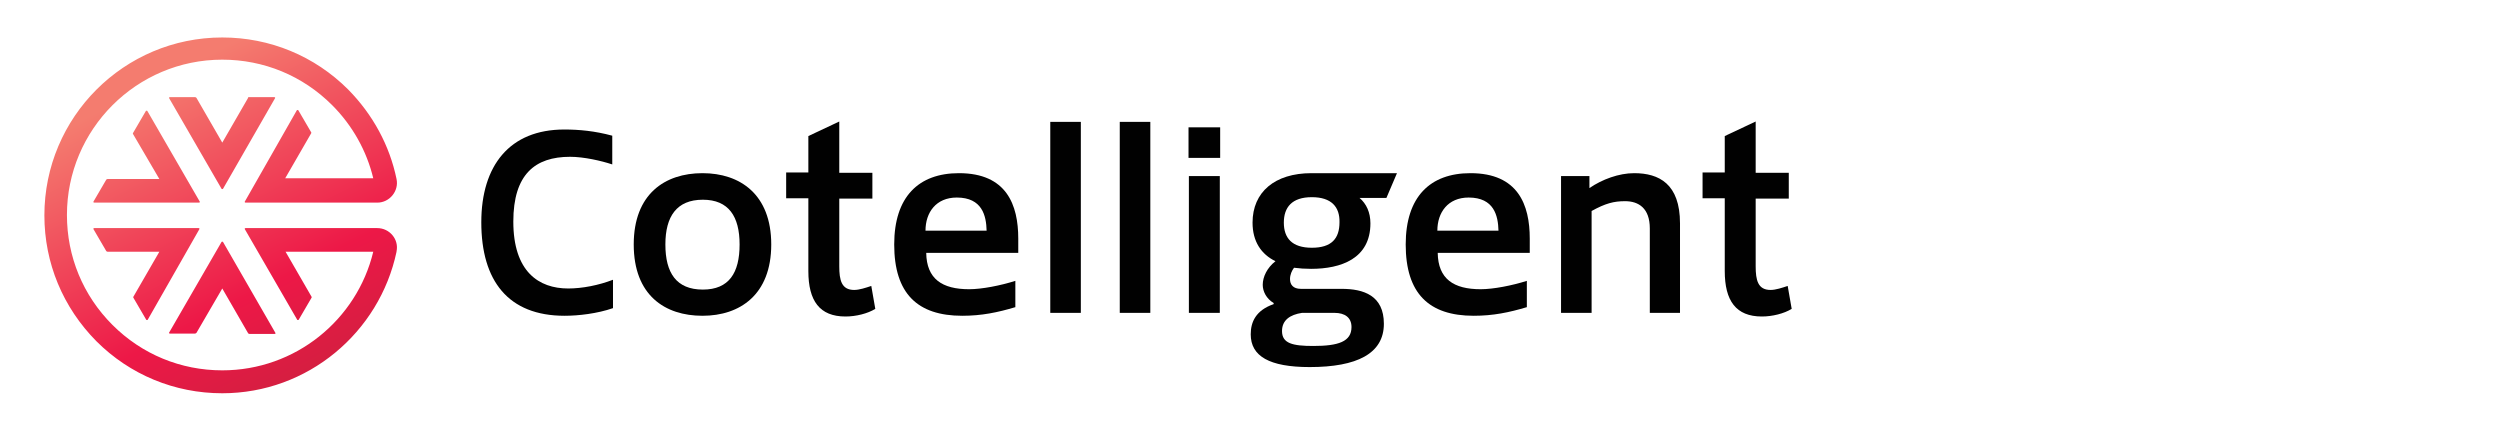
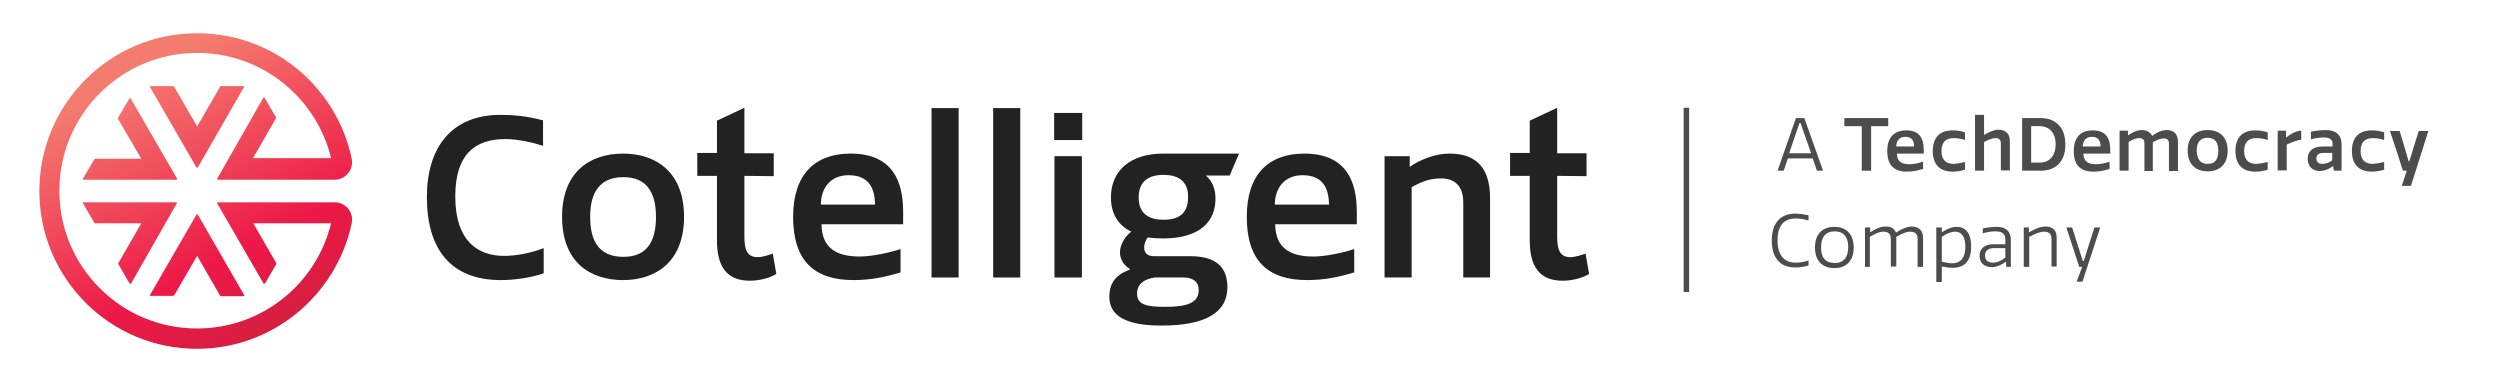
- <svg xmlns="http://www.w3.org/2000/svg" xmlns:xlink="http://www.w3.org/1999/xlink" version="1.1" id="Layer_1" x="0px" y="0px" viewBox="0 0 687.2 120" style="enable-background:new 0 0 687.2 120;" xml:space="preserve">
+ <svg xmlns="http://www.w3.org/2000/svg" xmlns:xlink="http://www.w3.org/1999/xlink" version="1.1" id="Layer_1" x="0px" y="0px" viewBox="0 0 774.8 120" style="enable-background:new 0 0 774.8 120;" xml:space="preserve">
  <style type="text/css">
- 	.st0{fill:#010101;}
+ 	.st0{fill:#222222;}
	
- 		.st1{clip-path:url(#SVGID_00000010285597268491596400000014429649425155682989_);fill:url(#SVGID_00000175317804136853999560000002813147701796826502_);}
+ 		.st1{clip-path:url(#SVGID_00000016054511715828068960000003416809921557937553_);fill:url(#SVGID_00000059993588996932552530000013634419132539108005_);}
	.st2{display:none;}
	.st3{display:inline;}
	
- 		.st4{clip-path:url(#SVGID_00000045614981903067891270000010860504501311356308_);fill:url(#SVGID_00000155847081391660785010000013094813098352664963_);}
- 	.st5{clip-path:url(#SVGID_00000030478568752913303620000004330983268239862448_);fill:#010101;}
- 	.st6{clip-path:url(#SVGID_00000057148001119006074220000017938410459011244673_);fill:#010101;}
- 	.st7{clip-path:url(#SVGID_00000026864620909620724010000017277184327349526173_);fill:#010101;}
- 	.st8{clip-path:url(#SVGID_00000083773617721180045080000012386639252947818394_);fill:#010101;}
+ 		.st4{clip-path:url(#SVGID_00000137095591757652426780000002003738342070997172_);fill:url(#SVGID_00000069372086590136457620000006206854149651555516_);}
+ 	.st5{fill:#010101;}
+ 	.st6{clip-path:url(#SVGID_00000180341321574631443580000010256269424870020523_);fill:#010101;}
+ 	.st7{clip-path:url(#SVGID_00000160191456888275530300000017699286757838657679_);fill:#010101;}
+ 	.st8{clip-path:url(#SVGID_00000043421389713508572010000011807852022649329851_);fill:#010101;}
+ 	.st9{clip-path:url(#SVGID_00000055665211417033573960000018061941132058837162_);fill:#010101;}
+ 	.st10{opacity:0.7;}
</style>
  <g>
    <g>
      <path class="st0" d="M155.1,35.6c4.1,0,8.4,0.4,13.2,1.7v7.9c-3-1-7.8-2.1-11.6-2.1c-9.6,0-15.6,4.8-15.6,17.8    c0,13.8,7,18.4,15.1,18.4c3.9,0,8.4-0.9,12.3-2.4v7.8c-4.3,1.5-9.5,2.1-13.3,2.1c-15.5,0-22.9-9.6-22.9-25.7    C132.3,45.5,140.1,35.6,155.1,35.6z" />
      <path class="st0" d="M193.1,47.6c10.3,0,18.9,5.8,18.9,19.6s-8.6,19.6-18.9,19.6c-10.3,0-18.9-5.6-18.9-19.6    C174.2,53.3,182.8,47.6,193.1,47.6z M193.2,79.6c7.2,0,10.1-4.6,10.1-12.4c0-7.7-3-12.3-10.1-12.3c-7.2,0-10.3,4.6-10.3,12.3    C182.9,75,185.9,79.6,193.2,79.6z" />
-       <path class="st0" d="M279.2,84.4c-5,1.5-9.4,2.4-14.7,2.4c-12.3,0-18.7-6.1-18.7-19.6c0-13.1,6.7-19.6,17.8-19.6    c13.1,0,16.3,8.7,16.3,18v3.9h-25.3c0.1,7.2,4.4,10,11.8,10c3.5,0,8.6-1,12.7-2.3V84.4z M271.2,63.4c-0.1-4.1-1.2-9.1-8.2-9.1    c-5.7,0-8.6,4.1-8.6,9.1H271.2z" />
+       <path class="st0" d="M279.2,84.4c-5,1.5-9.4,2.4-14.7,2.4c-12.3,0-18.7-6.1-18.7-19.6c0-13.1,6.7-19.6,17.8-19.6    c13.1,0,16.3,8.7,16.3,18v3.9h-25.3c0.1,7.2,4.4,10,11.8,10c3.5,0,8.6-1,12.7-2.3v7.2H279.2z M271.2,63.4    c-0.1-4.1-1.2-9.1-8.2-9.1c-5.7,0-8.6,4.1-8.6,9.1H271.2z" />
      <path class="st0" d="M297.1,86h-8.4V33.5h8.4V86z" />
      <path class="st0" d="M316.2,86h-8.4V33.5h8.4V86z" />
      <path class="st0" d="M335.4,43.4h-8.7V35h8.7V43.4z M335.3,86h-8.5V48.4h8.5V86z" />
      <path class="st0" d="M360.5,47.6c4.3,0,23.5,0,23.5,0l-2.9,6.8c0,0-4.8,0-7.4,0c1.9,1.6,3,4,3,7c0,9.7-8.1,12.5-16.3,12.5    c-1.6,0-3.2-0.1-4.7-0.3c-0.6,0.8-1.1,1.9-1.1,3.1c0,1.5,0.8,2.7,3,2.7h11.2c6,0,11.6,1.8,11.6,9.6c0,8.2-7.4,11.9-20.4,11.9    c-11.1,0-16.2-3-16.2-9c0-3.4,1.4-6.6,6.3-8.3v-0.3c-2-1.2-3-3.2-3-5c0-2.2,1.2-4.7,3.5-6.5c-3.9-1.9-6.3-5.4-6.3-10.6    C344.3,52.8,350.4,47.6,360.5,47.6z M357.9,86c-3.3,0.5-5.5,2-5.5,5c0,3.4,2.9,4.1,8.6,4.1c6.9,0,10.5-1.2,10.5-5.2    c0-2.6-1.8-3.9-4.7-3.9H357.9z M360.6,54.2c-5.5,0-7.7,2.8-7.7,7s2.2,6.9,7.7,6.9c5.4,0,7.6-2.5,7.6-7    C368.3,56.9,366,54.2,360.6,54.2z" />
-       <path class="st0" d="M419.8,84.4c-5,1.5-9.4,2.4-14.7,2.4c-12.3,0-18.7-6.1-18.7-19.6c0-13.1,6.7-19.6,17.8-19.6    c13.1,0,16.3,8.7,16.3,18v3.9h-25.3c0.1,7.2,4.4,10,11.8,10c3.5,0,8.6-1,12.7-2.3V84.4z M411.9,63.4c-0.1-4.1-1.2-9.1-8.2-9.1    c-5.7,0-8.6,4.1-8.6,9.1H411.9z" />
-       <path class="st0" d="M453.5,86V62.8c0-5.6-3.1-7.5-6.8-7.5c-3.1,0-5.4,0.6-9.2,2.7V86h-8.4V48.4h7.8c0,0,0,3.3,0,3.3    c3.5-2.4,8.1-4.1,12.3-4.1c6.8,0,12.6,2.9,12.6,13.8V86H453.5z" />
-       <path class="st0" d="M230.7,54.5v18.7c0,3.8,0.6,6.5,4.1,6.5c1.4,0,3.2-0.6,4.7-1.1l1.1,6.3c-2.1,1.3-5.3,2.1-8.2,2.1    c-7.1,0-10.2-4.3-10.2-12.5V54.5h-6.1v-7.1h6.1v-10l8.5-4v14.1h9.1v7.1H230.7z" />
-       <path class="st0" d="M482.6,54.5v18.7c0,3.8,0.6,6.5,4.1,6.5c1.4,0,3.2-0.6,4.7-1.1l1.1,6.3c-2.1,1.3-5.3,2.1-8.2,2.1    c-7.1,0-10.2-4.3-10.2-12.5V54.5H468v-7.1h6.1v-10l8.5-4v14.1h9.1v7.1H482.6z" />
-     </g>
-     <g>
-       <defs>
-         <path id="SVGID_1_" d="M36.6,36.9c-0.1-0.1-0.1-0.3,0-0.4l3.5-6c0.1-0.1,0.3-0.1,0.4,0l14.4,24.9c0.1,0.1,0,0.3-0.2,0.3H25.9     c-0.2,0-0.3-0.2-0.2-0.3l3.5-6c0.1-0.1,0.2-0.2,0.4-0.2h14.2L36.6,36.9z M61.1,79.3l7.1,12.3c0.1,0.1,0.2,0.2,0.4,0.2h6.9     c0.2,0,0.3-0.2,0.2-0.3L61.3,66.5c-0.1-0.1-0.3-0.1-0.4,0L46.5,91.4c-0.1,0.1,0,0.3,0.2,0.3h6.9c0.1,0,0.3-0.1,0.4-0.2L61.1,79.3     z M68.2,26.9l-7.1,12.3L54,26.9c-0.1-0.1-0.2-0.2-0.4-0.2h-6.9c-0.2,0-0.3,0.2-0.2,0.3l14.4,24.9c0.1,0.1,0.3,0.1,0.4,0L75.6,27     c0.1-0.1,0-0.3-0.2-0.3h-6.9C68.4,26.6,68.2,26.7,68.2,26.9z M54.6,62.7H25.9c-0.2,0-0.3,0.2-0.2,0.3l3.5,6     c0.1,0.1,0.2,0.2,0.4,0.2h14.2l-7.1,12.3c-0.1,0.1-0.1,0.3,0,0.4l3.5,6c0.1,0.1,0.3,0.1,0.4,0L54.8,63     C54.9,62.9,54.8,62.7,54.6,62.7z M103.7,62.7L103.7,62.7H67.5c-0.2,0-0.3,0.2-0.2,0.3l14.4,24.9c0.1,0.1,0.3,0.1,0.4,0l3.5-6     c0.1-0.1,0.1-0.3,0-0.4l-7.1-12.3h24.1c-4.5,18.7-21.4,32.6-41.5,32.6c-11.4,0-22.1-4.4-30.2-12.5c-8.1-8.1-12.5-18.8-12.5-30.2     c0-23.5,19.1-42.7,42.7-42.7c11.4,0,22.1,4.4,30.2,12.5c5.6,5.6,9.5,12.6,11.3,20.1H78.4l7.1-12.3c0.1-0.1,0.1-0.3,0-0.4l-3.5-6     c-0.1-0.1-0.3-0.1-0.4,0L67.3,55.4c-0.1,0.1,0,0.3,0.2,0.3h36.1h0.1c3.4,0,6-3.2,5.3-6.5l0,0c-1.9-9.2-6.5-17.7-13.3-24.6     c-9.2-9.2-21.5-14.3-34.6-14.3c-27,0-48.9,21.9-48.9,48.9c0,0,0,0,0,0c0,13.1,5.1,25.3,14.3,34.6c9.2,9.2,21.5,14.3,34.6,14.3     c23.5,0,43.2-16.7,47.9-38.9c0,0,0,0,0-0.1C109.7,65.8,107.1,62.7,103.7,62.7z" />
-       </defs>
-       <clipPath id="SVGID_00000178927014832971323290000016583487107150527121_">
-         <use xlink:href="#SVGID_1_" style="overflow:visible;" />
-       </clipPath>
-       <linearGradient id="SVGID_00000029027502902156372810000002968848363624760204_" gradientUnits="userSpaceOnUse" x1="82.823" y1="102.511" x2="40.794" y2="20.802">
-         <stop offset="1.146489e-03" style="stop-color:#D61E41" />
-         <stop offset="0.278" style="stop-color:#ED1847" />
-         <stop offset="0.973" style="stop-color:#F47C6F" />
-       </linearGradient>
-       <rect x="11.8" y="10.1" style="clip-path:url(#SVGID_00000178927014832971323290000016583487107150527121_);fill:url(#SVGID_00000029027502902156372810000002968848363624760204_);" width="97.4" height="98.2" />
+       <path class="st0" d="M419.8,84.4c-5,1.5-9.4,2.4-14.7,2.4c-12.3,0-18.7-6.1-18.7-19.6c0-13.1,6.7-19.6,17.8-19.6    c13.1,0,16.3,8.7,16.3,18v3.9h-25.3c0.1,7.2,4.4,10,11.8,10c3.5,0,8.6-1,12.7-2.3v7.2H419.8z M411.9,63.4    c-0.1-4.1-1.2-9.1-8.2-9.1c-5.7,0-8.6,4.1-8.6,9.1H411.9z" />
+       <path class="st0" d="M453.5,86V62.8c0-5.6-3.1-7.5-6.8-7.5c-3.1,0-5.4,0.6-9.2,2.7v28h-8.4V48.4h7.8v3.3c3.5-2.4,8.1-4.1,12.3-4.1    c6.8,0,12.6,2.9,12.6,13.8V86H453.5z" />
+       <path class="st0" d="M230.7,54.5v18.7c0,3.8,0.6,6.5,4.1,6.5c1.4,0,3.2-0.6,4.7-1.1l1.1,6.3c-2.1,1.3-5.3,2.1-8.2,2.1    c-7.1,0-10.2-4.3-10.2-12.5v-20h-6.1v-7.1h6.1v-10l8.5-4v14.1h9.1v7.1L230.7,54.5L230.7,54.5z" />
+       <path class="st0" d="M482.6,54.5v18.7c0,3.8,0.6,6.5,4.1,6.5c1.4,0,3.2-0.6,4.7-1.1l1.1,6.3c-2.1,1.3-5.3,2.1-8.2,2.1    c-7.1,0-10.2-4.3-10.2-12.5v-20H468v-7.1h6.1v-10l8.5-4v14.1h9.1v7.1L482.6,54.5L482.6,54.5z" />
+     </g>
+     <g>
+       <g>
+         <defs>
+           <path id="SVGID_1_" d="M36.6,36.9c-0.1-0.1-0.1-0.3,0-0.4l3.5-6c0.1-0.1,0.3-0.1,0.4,0l14.4,24.9c0.1,0.1,0,0.3-0.2,0.3H25.9      c-0.2,0-0.3-0.2-0.2-0.3l3.5-6c0.1-0.1,0.2-0.2,0.4-0.2h14.2L36.6,36.9z M61.1,79.3l7.1,12.3c0.1,0.1,0.2,0.2,0.4,0.2h6.9      c0.2,0,0.3-0.2,0.2-0.3l-14.4-25c-0.1-0.1-0.3-0.1-0.4,0L46.5,91.4c-0.1,0.1,0,0.3,0.2,0.3h6.9c0.1,0,0.3-0.1,0.4-0.2L61.1,79.3      z M68.2,26.9l-7.1,12.3L54,26.9c-0.1-0.1-0.2-0.2-0.4-0.2h-6.9c-0.2,0-0.3,0.2-0.2,0.3l14.4,24.9c0.1,0.1,0.3,0.1,0.4,0L75.6,27      c0.1-0.1,0-0.3-0.2-0.3h-6.9C68.4,26.6,68.2,26.7,68.2,26.9z M54.6,62.7H25.9c-0.2,0-0.3,0.2-0.2,0.3l3.5,6      c0.1,0.1,0.2,0.2,0.4,0.2h14.2l-7.1,12.3c-0.1,0.1-0.1,0.3,0,0.4l3.5,6c0.1,0.1,0.3,0.1,0.4,0L54.8,63      C54.9,62.9,54.8,62.7,54.6,62.7z M103.7,62.7L103.7,62.7H67.5c-0.2,0-0.3,0.2-0.2,0.3l14.4,24.9c0.1,0.1,0.3,0.1,0.4,0l3.5-6      c0.1-0.1,0.1-0.3,0-0.4l-7.1-12.3h24.1c-4.5,18.7-21.4,32.6-41.5,32.6c-11.4,0-22.1-4.4-30.2-12.5S18.4,70.5,18.4,59.1      c0-23.5,19.1-42.7,42.7-42.7c11.4,0,22.1,4.4,30.2,12.5c5.6,5.6,9.5,12.6,11.3,20.1H78.4l7.1-12.3c0.1-0.1,0.1-0.3,0-0.4l-3.5-6      c-0.1-0.1-0.3-0.1-0.4,0L67.3,55.4c-0.1,0.1,0,0.3,0.2,0.3h36.1h0.1c3.4,0,6-3.2,5.3-6.5l0,0c-1.9-9.2-6.5-17.7-13.3-24.6      c-9.2-9.2-21.5-14.3-34.6-14.3c-27,0-48.9,21.9-48.9,48.9l0,0c0,13.1,5.1,25.3,14.3,34.6c9.2,9.2,21.5,14.3,34.6,14.3      c23.5,0,43.2-16.7,47.9-38.9c0,0,0,0,0-0.1C109.7,65.8,107.1,62.7,103.7,62.7z" />
+         </defs>
+         <clipPath id="SVGID_00000114760315521216297960000003587216855179523007_">
+           <use xlink:href="#SVGID_1_" style="overflow:visible;" />
+         </clipPath>
+         <linearGradient id="SVGID_00000152233561964666074050000012989566417740720549_" gradientUnits="userSpaceOnUse" x1="82.788" y1="19.471" x2="40.758" y2="101.18" gradientTransform="matrix(1 0 0 -1 0 122)">
+           <stop offset="1.146489e-03" style="stop-color:#D61E41" />
+           <stop offset="0.278" style="stop-color:#ED1847" />
+           <stop offset="0.973" style="stop-color:#F47C6F" />
+         </linearGradient>
+         <rect x="11.8" y="10.1" style="clip-path:url(#SVGID_00000114760315521216297960000003587216855179523007_);fill:url(#SVGID_00000152233561964666074050000012989566417740720549_);" width="97.4" height="98.2" />
+       </g>
    </g>
  </g>
  <g class="st2">
    <g class="st3">
-       <defs>
-         <path id="SVGID_00000053529241979284193390000006672777202233627267_" d="M82.5,35.1c0.1-0.1,0.3-0.1,0.4,0l6.1,3.5     c0.1,0.1,0.1,0.3,0,0.4L63.8,53.5c-0.1,0.1-0.3,0-0.3-0.2V24.2c0-0.2,0.2-0.3,0.3-0.2l6.1,3.5c0.1,0.1,0.2,0.2,0.2,0.4v14.4     L82.5,35.1z M39.6,59.8L27.2,67c-0.1,0.1-0.2,0.2-0.2,0.4v7c0,0.2,0.2,0.3,0.3,0.2L52.5,60c0.1-0.1,0.1-0.3,0-0.4L27.3,45.1     c-0.1-0.1-0.3,0-0.3,0.2v7c0,0.1,0.1,0.3,0.2,0.4L39.6,59.8z M92.6,67l-12.4-7.2l12.4-7.2c0.1-0.1,0.2-0.2,0.2-0.4v-7     c0-0.2-0.2-0.3-0.3-0.2L67.3,59.6c-0.1,0.1-0.1,0.3,0,0.4l25.2,14.6c0.1,0.1,0.3,0,0.3-0.2v-7C92.9,67.2,92.8,67.1,92.6,67z      M56.4,53.3V24.2c0-0.2-0.2-0.3-0.3-0.2L50,27.5c-0.1,0.1-0.2,0.2-0.2,0.4v14.4l-12.4-7.2c-0.1-0.1-0.3-0.1-0.4,0l-6.1,3.5     c-0.1,0.1-0.1,0.3,0,0.4l25.2,14.6C56.2,53.6,56.4,53.5,56.4,53.3z M56.4,102.9L56.4,102.9V66.3c0-0.2-0.2-0.3-0.3-0.2L30.8,80.7     c-0.1,0.1-0.1,0.3,0,0.4l6.1,3.5c0.1,0.1,0.3,0.1,0.4,0l12.4-7.2v24.4c-18.9-4.6-33-21.6-33-42c0-11.5,4.5-22.4,12.6-30.5     c8.2-8.2,19-12.6,30.5-12.6c23.8,0,43.2,19.4,43.2,43.2c0,11.5-4.5,22.4-12.6,30.5c-5.7,5.7-12.7,9.6-20.4,11.4V77.4l12.4,7.2     c0.1,0.1,0.3,0.1,0.4,0L89,81c0.1-0.1,0.1-0.3,0-0.4L63.8,66.1c-0.1-0.1-0.3,0-0.3,0.2v36.5v0.1c0,3.5,3.2,6.1,6.6,5.4l0,0     c9.3-1.9,17.9-6.5,24.8-13.5c9.3-9.3,14.5-21.8,14.5-35c0-27.3-22.2-49.5-49.5-49.5c0,0,0,0,0,0c-13.2,0-25.6,5.1-35,14.5     c-9.3,9.3-14.5,21.8-14.5,35c0,23.8,16.9,43.7,39.3,48.4c0,0,0,0,0.1,0C53.2,109,56.4,106.4,56.4,102.9z" />
-       </defs>
-       <clipPath id="SVGID_00000183247251107065541730000012687732544690134934_">
-         <use xlink:href="#SVGID_00000053529241979284193390000006672777202233627267_" style="overflow:visible;" />
-       </clipPath>
-       <linearGradient id="SVGID_00000134932743101912205970000013440330780225867148_" gradientUnits="userSpaceOnUse" x1="82.491" y1="105.818" x2="41.33" y2="21.05">
-         <stop offset="0.22" style="stop-color:#416DB5" />
-         <stop offset="0.56" style="stop-color:#4194CD" />
-         <stop offset="0.857" style="stop-color:#40B6E2" />
-         <stop offset="1" style="stop-color:#3EC5EC" />
-       </linearGradient>
-       <rect x="10.2" y="10.1" style="clip-path:url(#SVGID_00000183247251107065541730000012687732544690134934_);fill:url(#SVGID_00000134932743101912205970000013440330780225867148_);" width="99.3" height="98.4" />
+       <g>
+         <defs>
+           <path id="SVGID_00000079454438569512081780000004684468064078554797_" d="M82.5,35.1c0.1-0.1,0.3-0.1,0.4,0l6.1,3.5      c0.1,0.1,0.1,0.3,0,0.4L63.8,53.5c-0.1,0.1-0.3,0-0.3-0.2V24.2c0-0.2,0.2-0.3,0.3-0.2l6.1,3.5c0.1,0.1,0.2,0.2,0.2,0.4v14.4      L82.5,35.1z M39.6,59.8L27.2,67c-0.1,0.1-0.2,0.2-0.2,0.4v7c0,0.2,0.2,0.3,0.3,0.2L52.5,60c0.1-0.1,0.1-0.3,0-0.4L27.3,45.1      c-0.1-0.1-0.3,0-0.3,0.2v7c0,0.1,0.1,0.3,0.2,0.4L39.6,59.8z M92.6,67l-12.4-7.2l12.4-7.2c0.1-0.1,0.2-0.2,0.2-0.4v-7      c0-0.2-0.2-0.3-0.3-0.2L67.3,59.6c-0.1,0.1-0.1,0.3,0,0.4l25.2,14.6c0.1,0.1,0.3,0,0.3-0.2v-7C92.9,67.2,92.8,67.1,92.6,67z       M56.4,53.3V24.2c0-0.2-0.2-0.3-0.3-0.2L50,27.5c-0.1,0.1-0.2,0.2-0.2,0.4v14.4l-12.4-7.2c-0.1-0.1-0.3-0.1-0.4,0l-6.1,3.5      c-0.1,0.1-0.1,0.3,0,0.4l25.2,14.6C56.2,53.6,56.4,53.5,56.4,53.3z M56.4,102.9L56.4,102.9V66.3c0-0.2-0.2-0.3-0.3-0.2      L30.8,80.7c-0.1,0.1-0.1,0.3,0,0.4l6.1,3.5c0.1,0.1,0.3,0.1,0.4,0l12.4-7.2v24.4c-18.9-4.6-33-21.6-33-42      c0-11.5,4.5-22.4,12.6-30.5c8.2-8.2,19-12.6,30.5-12.6c23.8,0,43.2,19.4,43.2,43.2c0,11.5-4.5,22.4-12.6,30.5      c-5.7,5.7-12.7,9.6-20.4,11.4V77.4l12.4,7.2c0.1,0.1,0.3,0.1,0.4,0L89,81c0.1-0.1,0.1-0.3,0-0.4L63.8,66.1      c-0.1-0.1-0.3,0-0.3,0.2v36.5v0.1c0,3.5,3.2,6.1,6.6,5.4l0,0c9.3-1.9,17.9-6.5,24.8-13.5c9.3-9.3,14.5-21.8,14.5-35      c0-27.3-22.2-49.5-49.5-49.5l0,0c-13.2,0-25.6,5.1-35,14.5c-9.3,9.3-14.5,21.8-14.5,35c0,23.8,16.9,43.7,39.3,48.4      c0,0,0,0,0.1,0C53.2,109,56.4,106.4,56.4,102.9z" />
+         </defs>
+         <clipPath id="SVGID_00000134965729517431127270000011769371728132917161_">
+           <use xlink:href="#SVGID_00000079454438569512081780000004684468064078554797_" style="overflow:visible;" />
+         </clipPath>
+         <linearGradient id="SVGID_00000042699499147857896470000015282072965412673671_" gradientUnits="userSpaceOnUse" x1="82.448" y1="16.161" x2="41.287" y2="100.929" gradientTransform="matrix(1 0 0 -1 0 122)">
+           <stop offset="0.22" style="stop-color:#416DB5" />
+           <stop offset="0.56" style="stop-color:#4194CD" />
+           <stop offset="0.857" style="stop-color:#40B6E2" />
+           <stop offset="1" style="stop-color:#3EC5EC" />
+         </linearGradient>
+         <rect x="10.2" y="10.1" style="clip-path:url(#SVGID_00000134965729517431127270000011769371728132917161_);fill:url(#SVGID_00000042699499147857896470000015282072965412673671_);" width="99.3" height="98.4" />
+       </g>
    </g>
    <g class="st3">
-       <polygon class="st0" points="179,34.4 138.5,34.4 135.1,42 153.6,42 153.6,84.8 162.4,84.8 162.4,42 179,42   " />
-       <g>
-         <defs>
-           <path id="SVGID_00000168109705354218751850000007866559325114061222_" d="M192.5,45.7c-11.3,0-18.1,6.6-18.1,19.9      c0,13.8,6.6,19.9,19,19.9c5.4,0,9.9-0.9,15-2.4v-7.4c-4.2,1.3-9.4,2.4-12.9,2.4c-7.6,0-12-2.8-12-10.1h25.7V64      C209.1,54.5,205.9,45.7,192.5,45.7z M183.3,61.7c0-5.1,2.9-9.2,8.7-9.2c7.1,0,8.3,5,8.3,9.2H183.3z" />
-         </defs>
-         <use xlink:href="#SVGID_00000168109705354218751850000007866559325114061222_" style="overflow:visible;fill:#010101;" />
-         <clipPath id="SVGID_00000031166133578861631800000011405886104149756047_">
-           <use xlink:href="#SVGID_00000168109705354218751850000007866559325114061222_" style="overflow:visible;" />
-         </clipPath>
-         <path style="clip-path:url(#SVGID_00000031166133578861631800000011405886104149756047_);fill:#010101;" d="M192.2,52.5     c-5.8,0-8.7,4.1-8.7,9.2h17.1C200.4,57.5,199.3,52.5,192.2,52.5z" />
-       </g>
-       <path class="st0" d="M215.7,65.7c0,15.7,10.1,19.9,19.4,19.9c4.3,0,8-0.6,12-1.7v-7.5c-3.5,1-7.1,1.7-10.7,1.7    c-8.1,0-11.6-5.1-11.6-12.5c0-8.6,4.1-12.4,11.6-12.4c3.6,0,7.2,0.6,10.7,1.7v-7.6c-4-1.2-7.7-1.7-12-1.7    C225.8,45.7,215.7,50,215.7,65.7z" />
-       <g>
-         <defs>
-           <path id="SVGID_00000003820018988643508680000004062776582675207327_" d="M316,34.4h-17.8v50.4H316c13.7,0,23.6-8.3,23.6-25.1      S329.7,34.4,316,34.4z M315,77.1h-8V42h8c10.2,0,15.5,7.4,15.5,17.6S325.2,77.1,315,77.1z" />
-         </defs>
-         <use xlink:href="#SVGID_00000003820018988643508680000004062776582675207327_" style="overflow:visible;fill:#010101;" />
-         <clipPath id="SVGID_00000096743252734107727600000004668370702604389271_">
-           <use xlink:href="#SVGID_00000003820018988643508680000004062776582675207327_" style="overflow:visible;" />
-         </clipPath>
-         <path style="clip-path:url(#SVGID_00000096743252734107727600000004668370702604389271_);fill:#010101;" d="M315,42h-8v35.1h8     c10.2,0,15.5-7.3,15.5-17.5S325.2,42,315,42z" />
-       </g>
-       <g>
-         <defs>
-           <path id="SVGID_00000031902111003441049700000000928619306382056606_" d="M364,45.7c-11.3,0-18.1,6.6-18.1,19.9      c0,13.8,6.6,19.9,19,19.9c5.4,0,9.9-0.9,15-2.4v-7.4c-4.2,1.3-9.4,2.4-12.9,2.4c-7.6,0-12-2.8-12-10.1h25.7V64      C380.5,54.5,377.3,45.7,364,45.7z M354.7,61.7c0-5.1,2.9-9.2,8.7-9.2c7.1,0,8.3,5,8.3,9.2H354.7z" />
-         </defs>
-         <use xlink:href="#SVGID_00000031902111003441049700000000928619306382056606_" style="overflow:visible;fill:#010101;" />
-         <clipPath id="SVGID_00000023271820468562548640000017856552647776405905_">
-           <use xlink:href="#SVGID_00000031902111003441049700000000928619306382056606_" style="overflow:visible;" />
-         </clipPath>
-         <path style="clip-path:url(#SVGID_00000023271820468562548640000017856552647776405905_);fill:#010101;" d="M363.5,52.5     c-5.8,0-8.7,4.1-8.7,9.2h17.1C371.7,57.5,370.5,52.5,363.5,52.5z" />
-       </g>
-       <g>
-         <defs>
-           <path id="SVGID_00000083808143301579460720000017133392580378336158_" d="M467.1,45.7c-10.5,0-19.2,5.8-19.2,19.9      c0,14.2,8.7,19.9,19.2,19.9c10.5,0,19.2-5.9,19.2-19.9S477.6,45.7,467.1,45.7z M467.2,78.2c-7.3,0-10.4-4.7-10.4-12.6      c0-7.8,3.1-12.5,10.4-12.5c7.3,0,10.3,4.7,10.3,12.5C477.4,73.6,474.4,78.2,467.2,78.2z" />
-         </defs>
-         <use xlink:href="#SVGID_00000083808143301579460720000017133392580378336158_" style="overflow:visible;fill:#010101;" />
-         <clipPath id="SVGID_00000171721238444260254810000002943796187681386687_">
-           <use xlink:href="#SVGID_00000083808143301579460720000017133392580378336158_" style="overflow:visible;" />
-         </clipPath>
-         <path style="clip-path:url(#SVGID_00000171721238444260254810000002943796187681386687_);fill:#010101;" d="M467.2,53.1     c-7.3,0-10.4,4.7-10.4,12.5c0,7.9,3.1,12.6,10.4,12.6c7.3,0,10.3-4.7,10.3-12.6C477.4,57.8,474.4,53.1,467.2,53.1z" />
-       </g>
-       <path class="st0" d="M492.7,65.7c0,15.7,9.8,19.9,19,19.9c4.3,0,8-0.6,12-1.7v-7.5c-3.5,1-7.1,1.7-10.7,1.7    c-8.1,0-11.6-5.1-11.6-12.5c0-8.6,4.1-12.4,11.6-12.4c3.6,0,7.2,0.6,10.7,1.7v-7.6c-4-1.2-7.7-1.7-12-1.7    C502.5,45.7,492.7,50,492.7,65.7z" />
-       <g>
-         <defs>
-           <path id="SVGID_00000011739939946958884170000012090648965051303604_" d="M573.7,45.7c-3.3,0-12.1,0-12.1,0v7.2      c0,0,7.4,0,10.1,0c6.2,0,8.3,2.4,8.3,5.9v3.5c0,0-4.4-0.7-8.5-0.5c-8.5,0.4-13.3,4.3-13.3,11.6c0,8,4.8,12.2,15.5,12.2      c10.1,0,14.3-2,14.9-2.2l0-23.2C588.6,51.2,583,45.7,573.7,45.7z M580,78.2c0,0-1.5,0.7-6.3,0.6c-4.9-0.1-7.6-2.1-7.6-5.7      c0-3.3,3.1-4.9,7.5-4.9c3.6,0,6.5,0.7,6.5,0.7V78.2z" />
-         </defs>
-         <use xlink:href="#SVGID_00000011739939946958884170000012090648965051303604_" style="overflow:visible;fill:#010101;" />
-         <clipPath id="SVGID_00000009550408416353386790000000136143385623302786_">
-           <use xlink:href="#SVGID_00000011739939946958884170000012090648965051303604_" style="overflow:visible;" />
-         </clipPath>
-       </g>
-       <path class="st0" d="M595.4,65.7c0,15.7,9.8,19.9,19,19.9c4.3,0,8-0.6,12-1.7v-7.5c-3.5,1-7.1,1.7-10.7,1.7    c-8.1,0-11.6-5.1-11.6-12.5c0-8.6,4.1-12.4,11.6-12.4c3.6,0,7.2,0.6,10.7,1.7v-7.6c-4-1.2-7.7-1.7-12-1.7    C605.2,45.7,595.4,50,595.4,65.7z" />
-       <g>
-         <polygon class="st0" points="651.5,80.2 640.7,46.5 631.4,46.5 643.6,84.8 650,84.8 645.3,99.4 654.6,99.4 671.5,46.5      662.2,46.5    " />
-       </g>
-       <g>
-         <path class="st0" d="M555.9,45.7v7.2h-4.6c-4.6,0-9,1.8-10.3,8v24h-8.6V46.3h8.6v4.8c1.9-5,6.5-5.5,10.7-5.5H555.9z" />
-       </g>
-       <path class="st0" d="M410.5,84.8V60.3c0-4.7-2.2-7-6.1-7c-2.6,0-4.7,0.9-6.9,2.6v28.8h-8.8V46.3h8.2l0,3.3c0,0,0,0,0,0    c3.4-2.8,6.8-4,10.6-4c4.3,0,7.4,1.6,9.4,4.7c3.1-2.6,7-4.7,11.9-4.7c6,0,12.3,3.1,12.3,13.8v25.2h-8.8V60.5c0-4-1.7-7.2-6.1-7.2    c-2.8,0-5.3,1.2-7.1,2.9c0.1,0.8,0.2,2.7,0.2,4.2v24.4H410.5z" />
-       <path class="st0" d="M264.4,84.8h-8.8l0-49.6l8.8-4.2v18.1c2.7-1.9,6.7-3.4,10.9-3.4c5.5,0,12.2,2.8,12.2,14.4v24.6h-8.8V61    c0-4.9-2.1-7.7-6.3-7.7c-3.4,0-5.9,1.2-7.9,2.6V84.8z" />
+       <polygon class="st5" points="179,34.4 138.5,34.4 135.1,42 153.6,42 153.6,84.8 162.4,84.8 162.4,42 179,42   " />
+       <g>
+         <g>
+           <path id="SVGID_00000168109705354218751850000007866559325114061222_" class="st5" d="M192.5,45.7c-11.3,0-18.1,6.6-18.1,19.9      c0,13.8,6.6,19.9,19,19.9c5.4,0,9.9-0.9,15-2.4v-7.4c-4.2,1.3-9.4,2.4-12.9,2.4c-7.6,0-12-2.8-12-10.1h25.7v-4      C209.1,54.5,205.9,45.7,192.5,45.7z M183.3,61.7c0-5.1,2.9-9.2,8.7-9.2c7.1,0,8.3,5,8.3,9.2H183.3z" />
+         </g>
+         <g>
+           <defs>
+             <path id="SVGID_00000065070109972711069410000014082111353770469821_" d="M192.5,45.7c-11.3,0-18.1,6.6-18.1,19.9       c0,13.8,6.6,19.9,19,19.9c5.4,0,9.9-0.9,15-2.4v-7.4c-4.2,1.3-9.4,2.4-12.9,2.4c-7.6,0-12-2.8-12-10.1h25.7v-4       C209.1,54.5,205.9,45.7,192.5,45.7z M183.3,61.7c0-5.1,2.9-9.2,8.7-9.2c7.1,0,8.3,5,8.3,9.2H183.3z" />
+           </defs>
+           <clipPath id="SVGID_00000113321553600918202820000008711348429746550943_">
+             <use xlink:href="#SVGID_00000065070109972711069410000014082111353770469821_" style="overflow:visible;" />
+           </clipPath>
+           <path style="clip-path:url(#SVGID_00000113321553600918202820000008711348429746550943_);fill:#010101;" d="M192.2,52.5      c-5.8,0-8.7,4.1-8.7,9.2h17.1C200.4,57.5,199.3,52.5,192.2,52.5z" />
+         </g>
+       </g>
+       <path class="st5" d="M215.7,65.7c0,15.7,10.1,19.9,19.4,19.9c4.3,0,8-0.6,12-1.7v-7.5c-3.5,1-7.1,1.7-10.7,1.7    c-8.1,0-11.6-5.1-11.6-12.5c0-8.6,4.1-12.4,11.6-12.4c3.6,0,7.2,0.6,10.7,1.7v-7.6c-4-1.2-7.7-1.7-12-1.7    C225.8,45.7,215.7,50,215.7,65.7z" />
+       <g>
+         <g>
+           <path id="SVGID_00000003820018988643508680000004062776582675207327_" class="st5" d="M316,34.4h-17.8v50.4H316      c13.7,0,23.6-8.3,23.6-25.1S329.7,34.4,316,34.4z M315,77.1h-8V42h8c10.2,0,15.5,7.4,15.5,17.6S325.2,77.1,315,77.1z" />
+         </g>
+         <g>
+           <defs>
+             <path id="SVGID_00000033358794379863957320000000446972699054902198_" d="M316,34.4h-17.8v50.4H316c13.7,0,23.6-8.3,23.6-25.1       S329.7,34.4,316,34.4z M315,77.1h-8V42h8c10.2,0,15.5,7.4,15.5,17.6S325.2,77.1,315,77.1z" />
+           </defs>
+           <clipPath id="SVGID_00000108272264630144577020000014965332851919943055_">
+             <use xlink:href="#SVGID_00000033358794379863957320000000446972699054902198_" style="overflow:visible;" />
+           </clipPath>
+           <path style="clip-path:url(#SVGID_00000108272264630144577020000014965332851919943055_);fill:#010101;" d="M315,42h-8v35.1h8      c10.2,0,15.5-7.3,15.5-17.5S325.2,42,315,42z" />
+         </g>
+       </g>
+       <g>
+         <g>
+           <path id="SVGID_00000031902111003441049700000000928619306382056606_" class="st5" d="M364,45.7c-11.3,0-18.1,6.6-18.1,19.9      c0,13.8,6.6,19.9,19,19.9c5.4,0,9.9-0.9,15-2.4v-7.4c-4.2,1.3-9.4,2.4-12.9,2.4c-7.6,0-12-2.8-12-10.1h25.7v-4      C380.5,54.5,377.3,45.7,364,45.7z M354.7,61.7c0-5.1,2.9-9.2,8.7-9.2c7.1,0,8.3,5,8.3,9.2H354.7z" />
+         </g>
+         <g>
+           <defs>
+             <path id="SVGID_00000102521681154469433930000012111187482484949925_" d="M364,45.7c-11.3,0-18.1,6.6-18.1,19.9       c0,13.8,6.6,19.9,19,19.9c5.4,0,9.9-0.9,15-2.4v-7.4c-4.2,1.3-9.4,2.4-12.9,2.4c-7.6,0-12-2.8-12-10.1h25.7v-4       C380.5,54.5,377.3,45.7,364,45.7z M354.7,61.7c0-5.1,2.9-9.2,8.7-9.2c7.1,0,8.3,5,8.3,9.2H354.7z" />
+           </defs>
+           <clipPath id="SVGID_00000047745327485822435200000009369209123900909473_">
+             <use xlink:href="#SVGID_00000102521681154469433930000012111187482484949925_" style="overflow:visible;" />
+           </clipPath>
+           <path style="clip-path:url(#SVGID_00000047745327485822435200000009369209123900909473_);fill:#010101;" d="M363.5,52.5      c-5.8,0-8.7,4.1-8.7,9.2h17.1C371.7,57.5,370.5,52.5,363.5,52.5z" />
+         </g>
+       </g>
+       <g>
+         <g>
+           <path id="SVGID_00000083808143301579460720000017133392580378336158_" class="st5" d="M467.1,45.7c-10.5,0-19.2,5.8-19.2,19.9      c0,14.2,8.7,19.9,19.2,19.9s19.2-5.9,19.2-19.9S477.6,45.7,467.1,45.7z M467.2,78.2c-7.3,0-10.4-4.7-10.4-12.6      c0-7.8,3.1-12.5,10.4-12.5s10.3,4.7,10.3,12.5C477.4,73.6,474.4,78.2,467.2,78.2z" />
+         </g>
+         <g>
+           <defs>
+             <path id="SVGID_00000036229411110322603760000004190895216477364395_" d="M467.1,45.7c-10.5,0-19.2,5.8-19.2,19.9       c0,14.2,8.7,19.9,19.2,19.9s19.2-5.9,19.2-19.9S477.6,45.7,467.1,45.7z M467.2,78.2c-7.3,0-10.4-4.7-10.4-12.6       c0-7.8,3.1-12.5,10.4-12.5s10.3,4.7,10.3,12.5C477.4,73.6,474.4,78.2,467.2,78.2z" />
+           </defs>
+           <clipPath id="SVGID_00000174564241815478161280000016874438318913732749_">
+             <use xlink:href="#SVGID_00000036229411110322603760000004190895216477364395_" style="overflow:visible;" />
+           </clipPath>
+           <path style="clip-path:url(#SVGID_00000174564241815478161280000016874438318913732749_);fill:#010101;" d="M467.2,53.1      c-7.3,0-10.4,4.7-10.4,12.5c0,7.9,3.1,12.6,10.4,12.6s10.3-4.7,10.3-12.6C477.4,57.8,474.4,53.1,467.2,53.1z" />
+         </g>
+       </g>
+       <path class="st5" d="M492.7,65.7c0,15.7,9.8,19.9,19,19.9c4.3,0,8-0.6,12-1.7v-7.5c-3.5,1-7.1,1.7-10.7,1.7    c-8.1,0-11.6-5.1-11.6-12.5c0-8.6,4.1-12.4,11.6-12.4c3.6,0,7.2,0.6,10.7,1.7v-7.6c-4-1.2-7.7-1.7-12-1.7    C502.5,45.7,492.7,50,492.7,65.7z" />
+       <g>
+         <g>
+           <path id="SVGID_00000011739939946958884170000012090648965051303604_" class="st5" d="M573.7,45.7c-3.3,0-12.1,0-12.1,0v7.2      c0,0,7.4,0,10.1,0c6.2,0,8.3,2.4,8.3,5.9v3.5c0,0-4.4-0.7-8.5-0.5c-8.5,0.4-13.3,4.3-13.3,11.6c0,8,4.8,12.2,15.5,12.2      c10.1,0,14.3-2,14.9-2.2V60.2C588.6,51.2,583,45.7,573.7,45.7z M580,78.2c0,0-1.5,0.7-6.3,0.6c-4.9-0.1-7.6-2.1-7.6-5.7      c0-3.3,3.1-4.9,7.5-4.9c3.6,0,6.5,0.7,6.5,0.7v9.3H580z" />
+         </g>
+       </g>
+       <path class="st5" d="M595.4,65.7c0,15.7,9.8,19.9,19,19.9c4.3,0,8-0.6,12-1.7v-7.5c-3.5,1-7.1,1.7-10.7,1.7    c-8.1,0-11.6-5.1-11.6-12.5c0-8.6,4.1-12.4,11.6-12.4c3.6,0,7.2,0.6,10.7,1.7v-7.6c-4-1.2-7.7-1.7-12-1.7    C605.2,45.7,595.4,50,595.4,65.7z" />
+       <g>
+         <polygon class="st5" points="651.5,80.2 640.7,46.5 631.4,46.5 643.6,84.8 650,84.8 645.3,99.4 654.6,99.4 671.5,46.5      662.2,46.5    " />
+       </g>
+       <g>
+         <path class="st5" d="M555.9,45.7v7.2h-4.6c-4.6,0-9,1.8-10.3,8v24h-8.6V46.3h8.6v4.8c1.9-5,6.5-5.5,10.7-5.5h4.2V45.7z" />
+       </g>
+       <path class="st5" d="M410.5,84.8V60.3c0-4.7-2.2-7-6.1-7c-2.6,0-4.7,0.9-6.9,2.6v28.8h-8.8V46.3h8.2v3.3l0,0c3.4-2.8,6.8-4,10.6-4    c4.3,0,7.4,1.6,9.4,4.7c3.1-2.6,7-4.7,11.9-4.7c6,0,12.3,3.1,12.3,13.8v25.2h-8.8V60.5c0-4-1.7-7.2-6.1-7.2    c-2.8,0-5.3,1.2-7.1,2.9c0.1,0.8,0.2,2.7,0.2,4.2v24.4H410.5z" />
+       <path class="st5" d="M264.4,84.8h-8.8V35.2l8.8-4.2v18.1c2.7-1.9,6.7-3.4,10.9-3.4c5.5,0,12.2,2.8,12.2,14.4v24.6h-8.8V61    c0-4.9-2.1-7.7-6.3-7.7c-3.4,0-5.9,1.2-7.9,2.6v28.9H264.4z" />
+     </g>
+   </g>
+   <g class="st10">
+     <g>
+       <rect x="521.8" y="33.4" width="1.7" height="57.1" />
+     </g>
+   </g>
+   <g class="st10">
+     <g>
+       <path d="M556.6,36.6h2.6l5.8,16.3h-1.9l-1.3-3.8h-7.7l-1.3,3.8h-1.9L556.6,36.6z M554.5,47.5h6.8l-3.3-9.4h-0.3L554.5,47.5z" />
+     </g>
+     <g>
+       <path d="M585.3,39.1h-5.4v13.8H577V39.1h-5.4v-2.5h13.6V39.1z" />
+     </g>
+     <g>
+       <path d="M595.8,52.4c-1.6,0.5-3.1,0.8-4.8,0.8c-4,0-6.1-2-6.1-6.4c0-4.3,2.2-6.4,5.9-6.4c4.3,0,5.4,2.8,5.4,5.9v1.3h-8.3    c0,2.4,1.4,3.3,3.9,3.3c1.2,0,2.8-0.3,4.2-0.8V52.4z M593.2,45.4c0-1.4-0.4-3-2.7-3c-1.9,0-2.8,1.3-2.8,3H593.2z" />
+     </g>
+     <g>
+       <path d="M609,50.2v2.4c-1.3,0.4-2.5,0.6-3.9,0.6c-3,0-6.1-1.4-6.1-6.4c0-5.1,3.2-6.4,6.1-6.4c1.4,0,2.6,0.2,3.9,0.6v2.4    c-1.1-0.4-2.3-0.6-3.5-0.6c-2.4,0-3.8,1.2-3.8,4c0,2.4,1.1,4,3.8,4C606.7,50.7,607.9,50.5,609,50.2z" />
+     </g>
+     <g>
+       <path d="M620.1,52.9v-8.5c0-1.1-0.6-1.6-1.6-1.6c-1,0-2.3,0.5-3.6,1.2v8.9h-2.8V35.6h2.8v6.2c1.6-0.9,3.1-1.6,4.4-1.6    c2.2,0,3.6,1.1,3.6,3.6v9H620.1z" />
+     </g>
+     <g>
+       <path d="M626.7,52.9V36.6h5.8c4.4,0,7.6,2.7,7.6,8.2s-3.2,8.1-7.6,8.1H626.7z M632.1,39.1h-2.6v11.3h2.6c3.3,0,5-2.4,5-5.7    C637.1,41.5,635.4,39.1,632.1,39.1z" />
+     </g>
+     <g>
+       <path d="M653.6,52.4c-1.6,0.5-3.1,0.8-4.8,0.8c-4,0-6.1-2-6.1-6.4c0-4.3,2.2-6.4,5.9-6.4c4.3,0,5.4,2.8,5.4,5.9v1.3h-8.3    c0,2.4,1.4,3.3,3.9,3.3c1.2,0,2.8-0.3,4.2-0.8V52.4z M651,45.4c0-1.4-0.4-3-2.7-3c-1.9,0-2.8,1.3-2.8,3H651z" />
+     </g>
+     <g>
+       <path d="M664.6,52.9v-8.5c0-1.1-0.5-1.6-1.7-1.6c-1,0-2.1,0.5-3.2,1.2v8.9h-2.8V40.5h2.6v1.4h0.1c1.3-0.9,2.8-1.6,4.2-1.6    c1.4,0,2.6,0.6,3.2,1.8c1.5-1.1,3-1.8,4.5-1.8c2.1,0,3.5,1.1,3.5,3.7v9h-2.8v-8.5c0-1.1-0.5-1.6-1.7-1.6c-0.8,0-2.2,0.5-3.3,1.2    v8.9H664.6z" />
+     </g>
+     <g>
+       <path d="M684.2,40.3c3.4,0,6.2,1.9,6.2,6.4c0,4.5-2.8,6.4-6.2,6.4c-3.4,0-6.2-1.9-6.2-6.4C678,42.1,680.8,40.3,684.2,40.3z     M684.2,50.8c2.4,0,3.3-1.5,3.3-4.1c0-2.5-1-4-3.3-4c-2.4,0-3.4,1.5-3.4,4C680.9,49.3,681.9,50.8,684.2,50.8z" />
+     </g>
+     <g>
+       <path d="M702.8,50.2v2.4c-1.3,0.4-2.5,0.6-3.9,0.6c-3,0-6.1-1.4-6.1-6.4c0-5.1,3.2-6.4,6.1-6.4c1.4,0,2.6,0.2,3.9,0.6v2.4    c-1.1-0.4-2.3-0.6-3.5-0.6c-2.4,0-3.8,1.2-3.8,4c0,2.4,1.1,4,3.8,4C700.5,50.7,701.7,50.5,702.8,50.2z" />
+     </g>
+     <g>
+       <path d="M713.2,43.3c-1.6,0.2-2.9,0.8-4.5,1.5v8h-2.8V40.5h2.6v2.1c1.3-0.9,2.7-2,4.7-2.1V43.3z" />
+     </g>
+     <g>
+       <path d="M722.9,45.4v-0.9c0-1.1-0.7-1.9-2.7-1.9c-1.1,0-2.8,0.2-4,0.6v-2.4c1.5-0.3,3.4-0.5,4.7-0.5c3,0,4.8,1.5,4.8,4.4v8.2h-2.4    l-0.2-1.4H723c-1.3,1-2.7,1.5-4,1.5c-2.1,0-3.8-1.2-3.8-3.8c0-2.4,1.7-3.8,4.6-3.8H722.9z M722.9,47.4h-2.8    c-1.5,0-2.2,0.6-2.2,1.7c0,1.2,0.8,1.7,1.9,1.7c1.1,0,2.2-0.5,3-1.1V47.4z" />
+     </g>
+     <g>
+       <path d="M738.9,50.2v2.4c-1.3,0.4-2.5,0.6-3.9,0.6c-3,0-6.1-1.4-6.1-6.4c0-5.1,3.2-6.4,6.1-6.4c1.4,0,2.6,0.2,3.9,0.6v2.4    c-1.1-0.4-2.3-0.6-3.5-0.6c-2.4,0-3.8,1.2-3.8,4c0,2.4,1.1,4,3.8,4C736.6,50.7,737.7,50.5,738.9,50.2z" />
+     </g>
+     <g>
+       <path d="M744.4,57.5l1.5-4.6h-1.2c-1.3-4.1-2.6-8.2-4-12.3h3c0.9,3.1,1.9,6.2,2.8,9.4h0.2c1-3.1,1.9-6.3,2.9-9.4h3l-5.4,17H744.4z    " />
+     </g>
+   </g>
+   <g class="st10">
+     <g>
+       <path d="M556.4,66.2c1.2,0,2.6,0.2,4.1,0.5v1.6c-1.2-0.3-2.7-0.6-3.9-0.6c-3.4,0-5.7,1.8-5.7,6.8c0,5.1,2.5,6.9,5.6,6.9    c1.3,0,2.7-0.2,4-0.7v1.6c-1.4,0.4-3,0.6-4.1,0.6c-5,0-7.3-3.3-7.3-8.4C549.1,69.5,551.5,66.2,556.4,66.2z" />
+     </g>
+     <g>
+       <path d="M568.5,70.3c3,0,6,1.6,6,6.4s-3,6.4-6,6.4c-3,0-6-1.6-6-6.4S565.5,70.3,568.5,70.3z M568.6,81.5c2.9,0,4.2-1.9,4.2-4.9    c0-3-1.3-4.9-4.2-4.9c-2.9,0-4.2,1.9-4.2,4.9C564.3,79.6,565.6,81.5,568.6,81.5z" />
+     </g>
+     <g>
+       <path d="M596,73.8v8.9h-1.7V74c0-1.4-0.7-2.2-2.3-2.2c-1.2,0-2.6,0.6-4.3,1.6c0,0.3,0,0.6,0,0.9v8.3h-1.7V74    c0-1.4-0.7-2.2-2.3-2.2c-1.3,0-2.5,0.6-4.2,1.6v9.3H578V70.5h1.6v1.5c1.4-0.9,3.1-1.8,4.8-1.8c1.6,0,2.7,0.6,3.2,1.9    c1.5-1,3.3-1.9,5-1.9C594.7,70.3,596,71.4,596,73.8z" />
+     </g>
+     <g>
+       <path d="M600.1,87.4V70.5h1.7V72c1.6-1.1,3.2-1.7,4.7-1.7c2.4,0,4.4,1.7,4.4,6.1c0,4.8-2.3,6.6-5.8,6.6c-1,0-2.3-0.2-3.3-0.4v4.8    H600.1z M606,71.8c-1.2,0-2.6,0.5-4.2,1.6v7.7c1,0.2,2.2,0.5,3.2,0.5c2.8,0,4.1-1.9,4.1-5.1C609.1,73.2,607.8,71.8,606,71.8z" />
+     </g>
+     <g>
+       <path d="M621.5,75.7v-1.5c0-1.5-0.8-2.5-3-2.5c-1.1,0-2.7,0.2-4,0.6v-1.5c1.4-0.3,3.2-0.5,4.4-0.5c2.7,0,4.3,1.4,4.3,4v8.4h-1.4    l-0.1-1.6c-1.4,1-2.9,1.7-4.4,1.7c-2,0-3.8-1.1-3.8-3.5c0-2.4,1.7-3.6,4.3-3.6H621.5z M621.5,76.9h-3.6c-1.8,0-2.7,0.9-2.7,2.3    c0,1.5,1,2.2,2.5,2.2c1.3,0,2.8-0.7,3.8-1.6V76.9z" />
+     </g>
+     <g>
+       <path d="M635.8,82.7V74c0-1.4-0.7-2.2-2.3-2.2c-1.3,0-2.9,0.7-4.6,1.6v9.3h-1.7V70.5h1.6v1.5c1.8-1,3.5-1.8,5.1-1.8    c2.3,0,3.5,1.2,3.5,3.4v9H635.8z" />
+     </g>
+     <g>
+       <path d="M645.3,82.7h-0.9l-4-12.2h1.8l3.3,10.4h0.3l3.3-10.4h1.8l-5.5,16.8h-1.8L645.3,82.7z" />
    </g>
  </g>
</svg>
